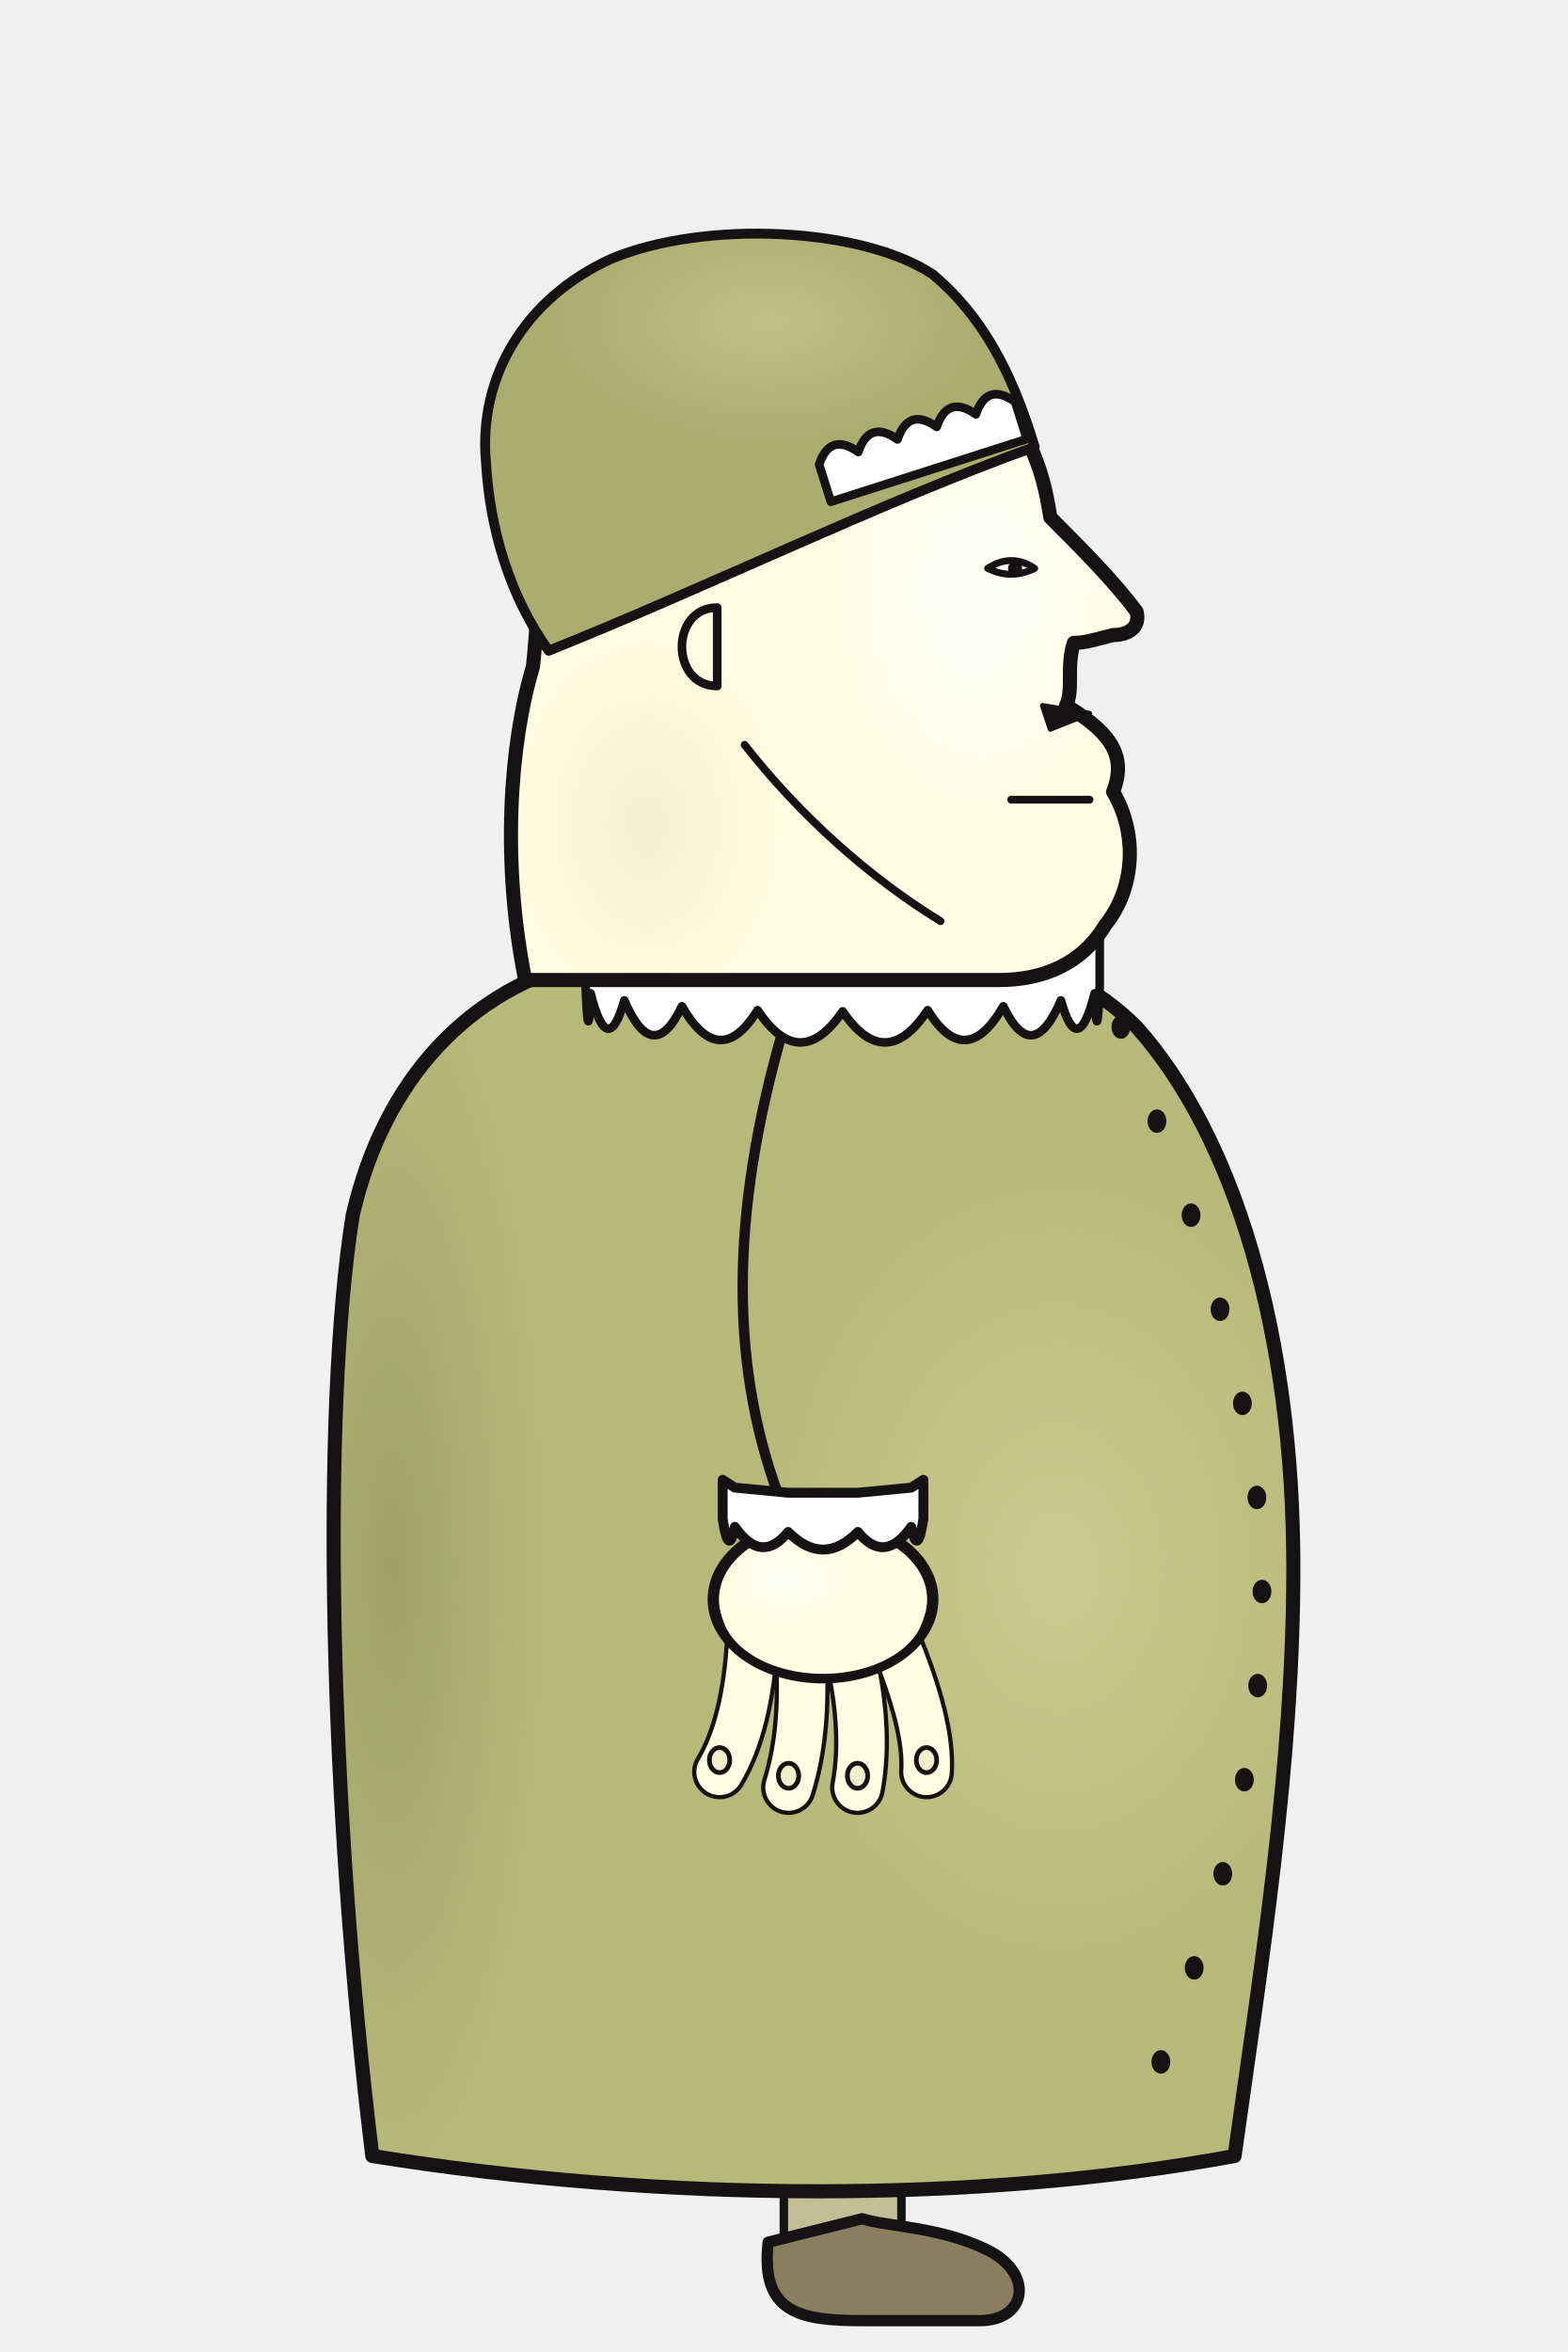
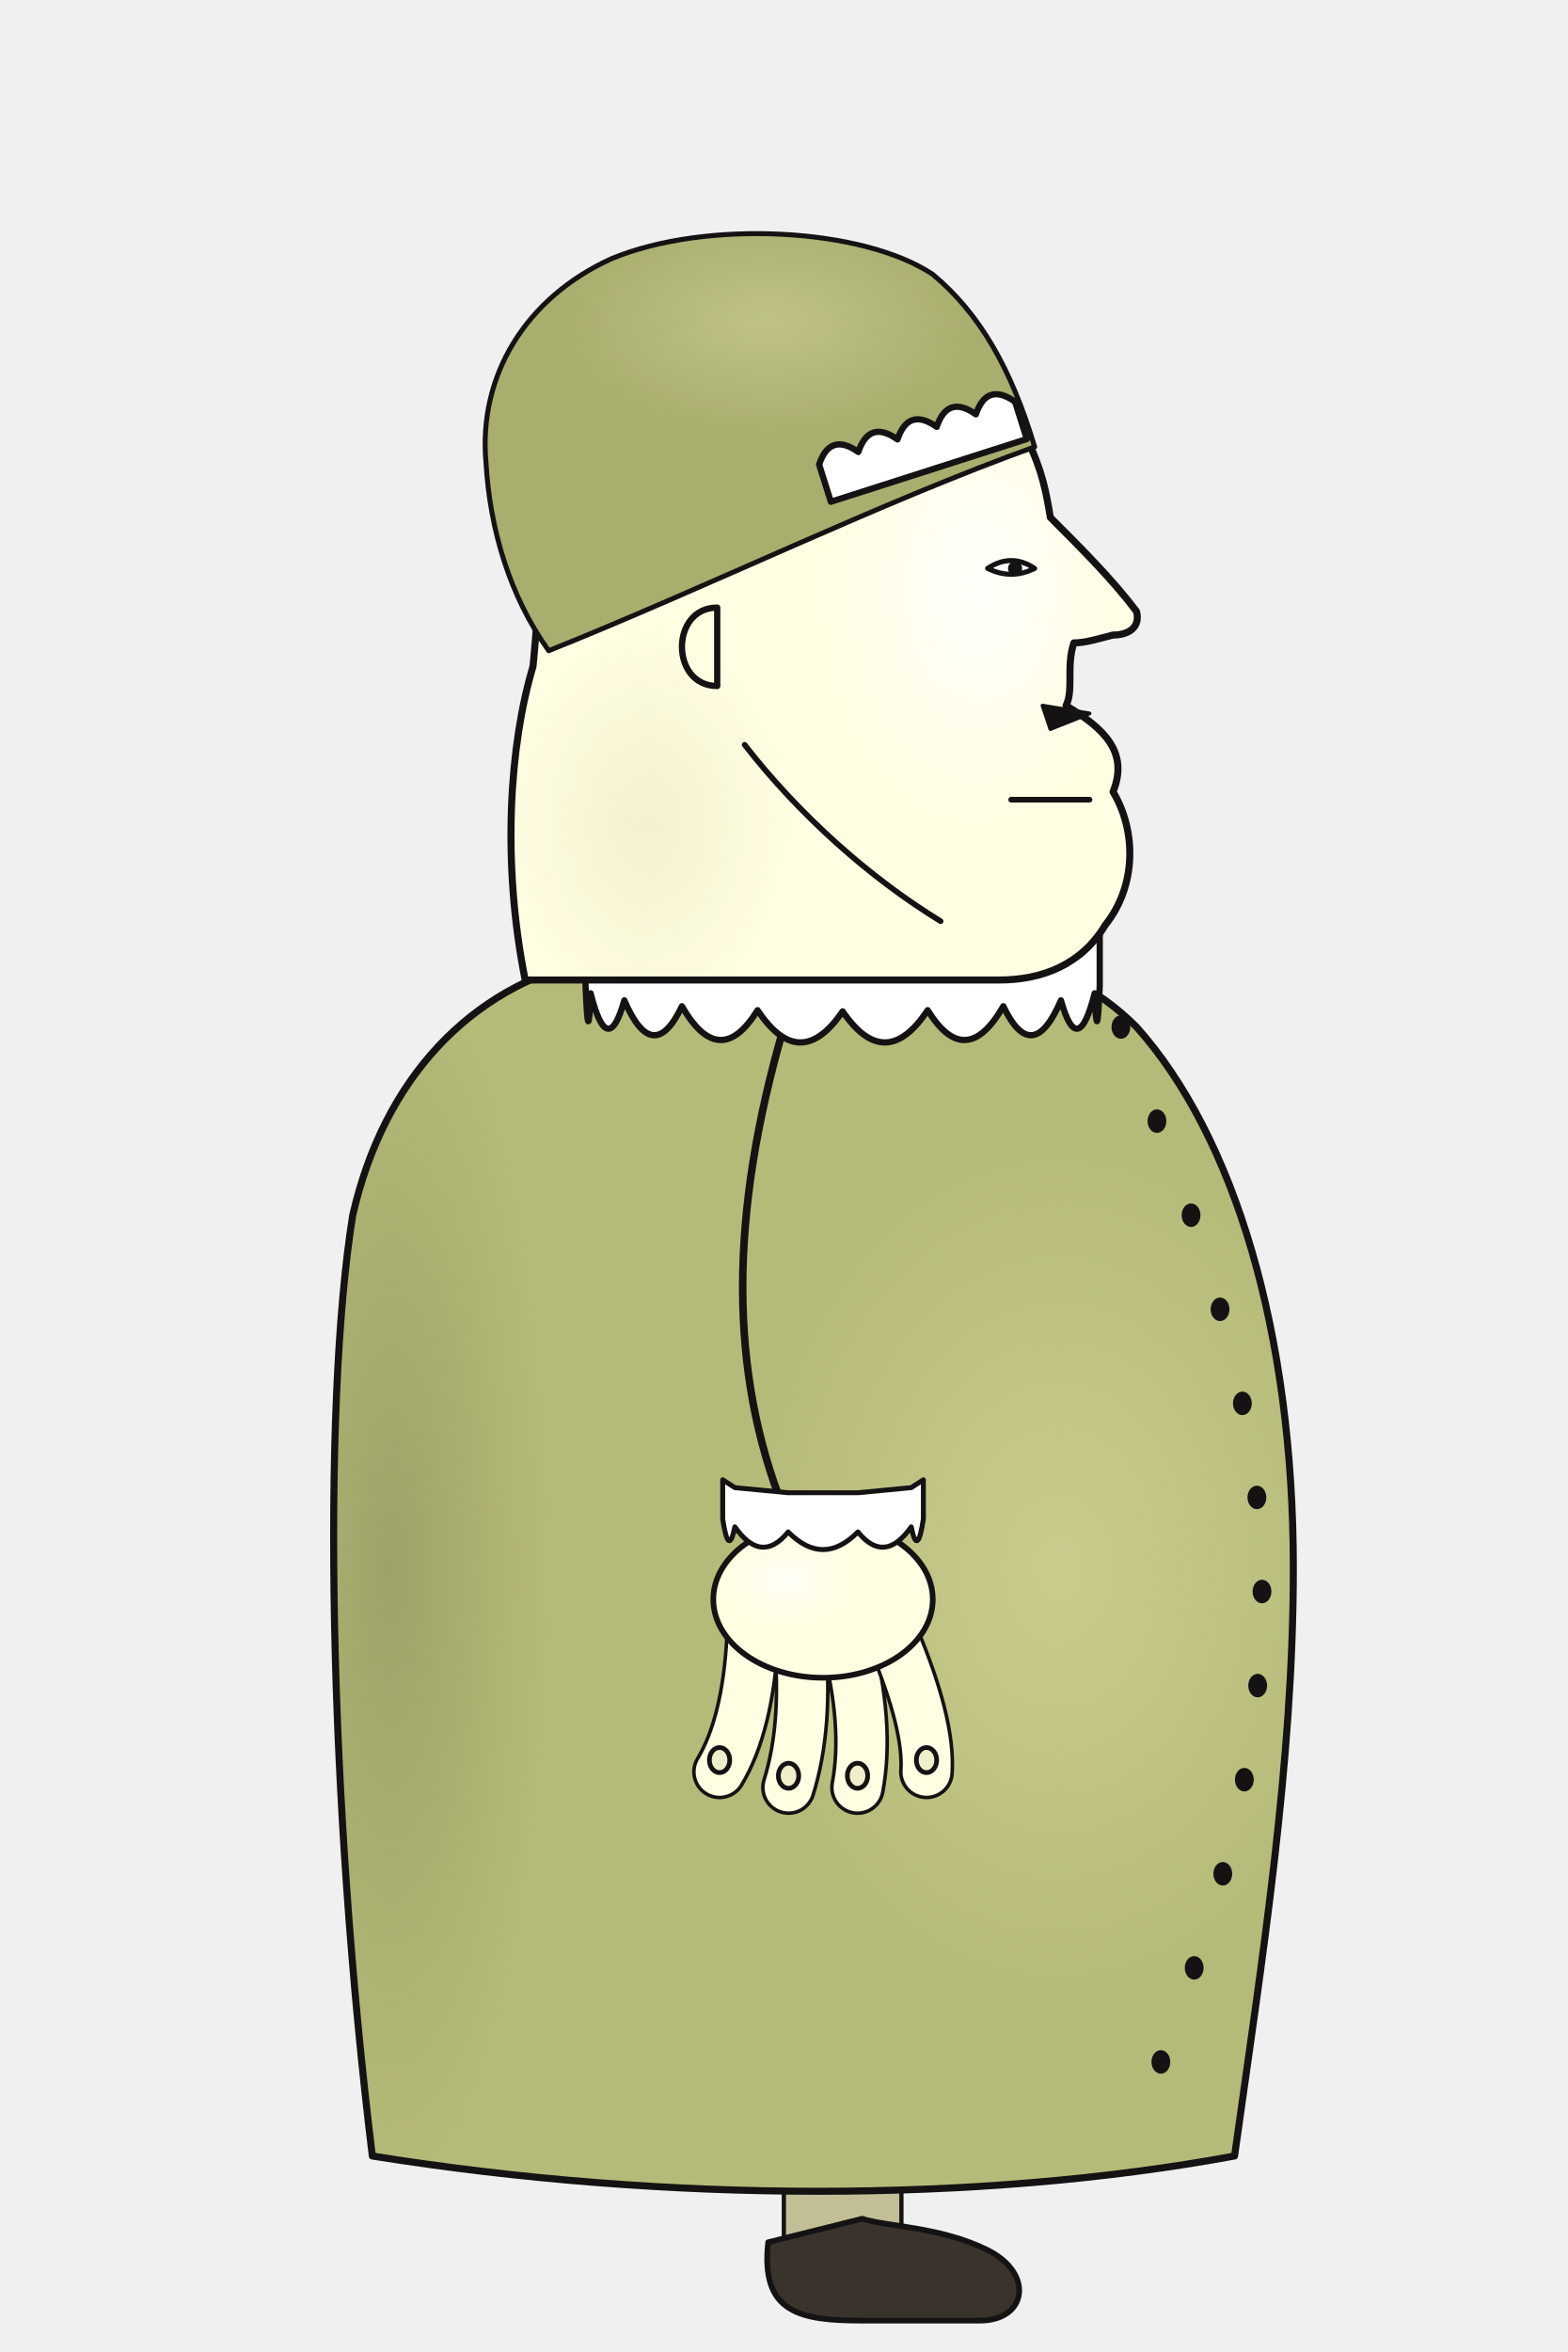
<svg xmlns="http://www.w3.org/2000/svg" width="800" height="1200" viewBox="0 0 400 600">
  <defs>
    <radialGradient id="g1">
      <stop offset="0" stop-color="#CDCF92" stop-opacity="0.85" />
      <stop offset="0.0" stop-color="#CDCF92" stop-opacity="0.85" />
      <stop offset="1" stop-color="#CDCF92" stop-opacity="0" />
    </radialGradient>
    <clipPath id="s1">
      <path d="M150,245 C120,252 98,275 90,310 C82,360 84,460 95,550 C170,562 250,562 315,550 C322,500 330,450 330,400 C330,340 315,290 290,262 C280,252 268,246 255,245 Z" />
    </clipPath>
    <radialGradient id="g2">
      <stop offset="0" stop-color="#9A9E66" stop-opacity="0.85" />
      <stop offset="0.0" stop-color="#9A9E66" stop-opacity="0.85" />
      <stop offset="1" stop-color="#9A9E66" stop-opacity="0" />
    </radialGradient>
    <clipPath id="s2">
      <path d="M150,245 C120,252 98,275 90,310 C82,360 84,460 95,550 C170,562 250,562 315,550 C322,500 330,450 330,400 C330,340 315,290 290,262 C280,252 268,246 255,245 Z" />
    </clipPath>
    <radialGradient id="g3">
      <stop offset="0" stop-color="#FFFFFF" stop-opacity="0.7" />
      <stop offset="0.0" stop-color="#FFFFFF" stop-opacity="0.7" />
      <stop offset="1" stop-color="#FFFFFF" stop-opacity="0" />
    </radialGradient>
    <clipPath id="s3">
      <path d="M182,388 L238,388 L238,428 L182,428 Z" />
    </clipPath>
    <radialGradient id="g4">
      <stop offset="0" stop-color="#FFFFFF" stop-opacity="0.85" />
      <stop offset="0.0" stop-color="#FFFFFF" stop-opacity="0.85" />
      <stop offset="1" stop-color="#FFFFFF" stop-opacity="0" />
    </radialGradient>
    <clipPath id="s4">
      <path d="M142,110 L262,112 C266,120 267,126 268,132 C276,140 284,148 290,156 C291,160 288,162 284,162 C280,163 277,164 274,164 C272,170 274,176 272,180 C282,186 288,192 284,202 C290,212 290,226 282,236 C276,246 266,250 255,250 L134,250 C128,220 130,190 136,170 C138,150 138,130 142,110 Z" />
    </clipPath>
    <radialGradient id="g5">
      <stop offset="0" stop-color="#F1EECB" stop-opacity="0.85" />
      <stop offset="0.0" stop-color="#F1EECB" stop-opacity="0.85" />
      <stop offset="1" stop-color="#F1EECB" stop-opacity="0" />
    </radialGradient>
    <clipPath id="s5">
      <path d="M142,110 L262,112 C266,120 267,126 268,132 C276,140 284,148 290,156 C291,160 288,162 284,162 C280,163 277,164 274,164 C272,170 274,176 272,180 C282,186 288,192 284,202 C290,212 290,226 282,236 C276,246 266,250 255,250 L134,250 C128,220 130,190 136,170 C138,150 138,130 142,110 Z" />
    </clipPath>
    <radialGradient id="g6">
      <stop offset="0" stop-color="#C4C68C" stop-opacity="0.85" />
      <stop offset="0.0" stop-color="#C4C68C" stop-opacity="0.85" />
      <stop offset="1" stop-color="#C4C68C" stop-opacity="0" />
    </radialGradient>
    <clipPath id="s6">
      <path d="M264,114 C258,94 250,80 238,70 C220,58 180,56 156,66 C134,76 122,96 124,118 C125,135 130,152 140,166 C180,150 225,128 264,114 Z" />
    </clipPath>
  </defs>
-   <path d="M200,540 L230,540 L230,574 L200,574 Z" fill="#C2BF96" stroke="#141213" stroke-width="2.16" stroke-linejoin="round" stroke-linecap="round" />
-   <path d="M196,572 C194,590 204,592 220,592 L250,592 C262,592 264,580 252,574 C240,568 226,568 220,566 Z" fill="#8A7E60" stroke="#141213" stroke-width="2.88" stroke-linejoin="round" stroke-linecap="round" />
+   <path d="M200,540 L230,540 L230,574 L200,574 Z" fill="#C2BF96" stroke="#141213" stroke-width="1.08" stroke-linejoin="round" stroke-linecap="round" />
+   <path d="M196,572 C194,590 204,592 220,592 L250,592 C262,592 264,580 252,574 C240,568 226,568 220,566 Z" fill="#3A332B" stroke="#141213" stroke-width="1.44" stroke-linejoin="round" stroke-linecap="round" />
  <path d="M150,245 C120,252 98,275 90,310 C82,360 84,460 95,550 C170,562 250,562 315,550 C322,500 330,450 330,400 C330,340 315,290 290,262 C280,252 268,246 255,245 Z" fill="#B6BA78" />
  <g clip-path="url(#s1)">
    <ellipse cx="270" cy="400" rx="80" ry="110" fill="url(#g1)" />
  </g>
  <g clip-path="url(#s2)">
    <ellipse cx="100" cy="400" rx="40" ry="160" fill="url(#g2)" />
  </g>
-   <path d="M150,245 C120,252 98,275 90,310 C82,360 84,460 95,550 C170,562 250,562 315,550 C322,500 330,450 330,400 C330,340 315,290 290,262 C280,252 268,246 255,245 Z" fill="none" stroke="#141213" stroke-width="3.6" stroke-linejoin="round" stroke-linecap="round" />
+   <path d="M150,245 C120,252 98,275 90,310 C82,360 84,460 95,550 C170,562 250,562 315,550 C322,500 330,450 330,400 C330,340 315,290 290,262 C280,252 268,246 255,245 Z" fill="none" stroke="#141213" stroke-width="1.8" stroke-linejoin="round" stroke-linecap="round" />
  <ellipse cx="286.0" cy="262.0" rx="2.4" ry="3.0" fill="#141213" />
  <ellipse cx="295.2" cy="286.0" rx="2.4" ry="3.0" fill="#141213" />
  <ellipse cx="303.9" cy="310.0" rx="2.4" ry="3.0" fill="#141213" />
  <ellipse cx="311.3" cy="334.0" rx="2.4" ry="3.0" fill="#141213" />
  <ellipse cx="317.0" cy="358.0" rx="2.4" ry="3.0" fill="#141213" />
  <ellipse cx="320.7" cy="382.0" rx="2.4" ry="3.0" fill="#141213" />
  <ellipse cx="322.0" cy="406.0" rx="2.4" ry="3.0" fill="#141213" />
  <ellipse cx="320.9" cy="430.0" rx="2.4" ry="3.0" fill="#141213" />
  <ellipse cx="317.5" cy="454.0" rx="2.4" ry="3.0" fill="#141213" />
  <ellipse cx="312.0" cy="478.0" rx="2.4" ry="3.0" fill="#141213" />
  <ellipse cx="304.7" cy="502.0" rx="2.4" ry="3.0" fill="#141213" />
  <ellipse cx="296.2" cy="526.0" rx="2.4" ry="3.0" fill="#141213" />
-   <path d="M200,262 C186,310 186,350 200,385" fill="none" stroke="#141213" stroke-width="2.64" stroke-linejoin="round" stroke-linecap="round" />
+   <path d="M200,262 C186,310 186,350 200,385" fill="none" stroke="#141213" stroke-width="1.92" stroke-linejoin="round" stroke-linecap="round" />
  <path d="M192.0,418 Q190.8,440 183.6,452.0" fill="none" stroke="#141213" stroke-width="14" stroke-linejoin="round" stroke-linecap="round" />
-   <path d="M192.0,418 Q190.8,440 183.6,452.0" fill="none" stroke="#FFFDE2" stroke-width="11.84" stroke-linejoin="round" stroke-linecap="round" />
+   <path d="M192.0,418 Q190.8,440 183.6,452.0" fill="none" stroke="#FFFDE2" stroke-width="12.2" stroke-linejoin="round" stroke-linecap="round" />
  <ellipse cx="183.6" cy="449.0" rx="2.6" ry="3.2" fill="#F1EECB" stroke="#141213" stroke-width="1.2" />
  <path d="M204.0,418 Q206.2,440 201.2,456.0" fill="none" stroke="#141213" stroke-width="14" stroke-linejoin="round" stroke-linecap="round" />
-   <path d="M204.0,418 Q206.2,440 201.2,456.0" fill="none" stroke="#FFFDE2" stroke-width="11.84" stroke-linejoin="round" stroke-linecap="round" />
+   <path d="M204.0,418 Q206.2,440 201.2,456.0" fill="none" stroke="#FFFDE2" stroke-width="12.2" stroke-linejoin="round" stroke-linecap="round" />
  <ellipse cx="201.2" cy="453.0" rx="2.6" ry="3.2" fill="#F1EECB" stroke="#141213" stroke-width="1.2" />
  <path d="M216.0,418 Q221.8,440 218.8,456.0" fill="none" stroke="#141213" stroke-width="14" stroke-linejoin="round" stroke-linecap="round" />
-   <path d="M216.0,418 Q221.8,440 218.8,456.0" fill="none" stroke="#FFFDE2" stroke-width="11.84" stroke-linejoin="round" stroke-linecap="round" />
+   <path d="M216.0,418 Q221.8,440 218.8,456.0" fill="none" stroke="#FFFDE2" stroke-width="12.2" stroke-linejoin="round" stroke-linecap="round" />
  <ellipse cx="218.8" cy="453.0" rx="2.6" ry="3.2" fill="#F1EECB" stroke="#141213" stroke-width="1.2" />
  <path d="M228.0,418 Q237.2,440 236.4,452.0" fill="none" stroke="#141213" stroke-width="14" stroke-linejoin="round" stroke-linecap="round" />
-   <path d="M228.0,418 Q237.2,440 236.4,452.0" fill="none" stroke="#FFFDE2" stroke-width="11.84" stroke-linejoin="round" stroke-linecap="round" />
+   <path d="M228.0,418 Q237.2,440 236.4,452.0" fill="none" stroke="#FFFDE2" stroke-width="12.2" stroke-linejoin="round" stroke-linecap="round" />
  <ellipse cx="236.4" cy="449.0" rx="2.6" ry="3.2" fill="#F1EECB" stroke="#141213" stroke-width="1.2" />
-   <ellipse cx="210.0" cy="408.0" rx="28.0" ry="20.0" fill="#FFFDE2" stroke="#141213" stroke-width="2.88" />
+   <ellipse cx="210.0" cy="408.0" rx="28.0" ry="20.0" fill="#FFFDE2" stroke="#141213" stroke-width="1.44" />
  <ellipse cx="210.0" cy="410.0" rx="26.0" ry="17.0" fill="#FFFDE2" />
  <g clip-path="url(#s3)">
    <ellipse cx="201" cy="403" rx="16" ry="11" fill="url(#g3)" />
  </g>
-   <path d="M184.4,377.5 L187.5,379.5 L201.1,380.8 L218.9,380.8 L232.5,379.5 L235.6,377.5 L235.6,387.5 Q234.1,397.5 232.5,389.5 Q225.7,399.2 218.9,390.8 Q210.0,399.8 201.1,390.8 Q194.3,399.2 187.5,389.5 Q185.9,397.5 184.4,387.5 Z" fill="#FFFFFF" stroke="#141213" stroke-width="2.52" stroke-linejoin="round" stroke-linecap="round" />
-   <path d="M149.4,233.4 L150.7,235.4 L159.3,237.2 L174.0,238.7 L193.3,239.7 L215.0,240.0 L236.7,239.7 L256.0,238.7 L270.7,237.2 L279.3,235.4 L280.6,233.4 L280.6,251.4 Q279.9,268.6 279.3,253.4 Q275.0,270.5 270.7,255.2 Q263.4,272.2 256.0,256.7 Q246.4,273.4 236.7,257.7 Q225.9,274.0 215.0,258.0 Q204.1,274.0 193.3,257.7 Q183.6,273.4 174.0,256.7 Q166.6,272.2 159.3,255.2 Q155.0,270.5 150.7,253.4 Q150.1,268.6 149.4,251.4 Z" fill="#FFFFFF" stroke="#141213" stroke-width="2.2" stroke-linejoin="round" stroke-linecap="round" />
+   <path d="M184.4,377.5 L187.5,379.5 L201.1,380.8 L218.9,380.8 L232.5,379.5 L235.6,377.5 L235.6,387.5 Q234.1,397.5 232.5,389.5 Q225.7,399.2 218.9,390.8 Q210.0,399.8 201.1,390.8 Q194.3,399.2 187.5,389.5 Q185.9,397.5 184.4,387.5 Z" fill="#FFFFFF" stroke="#141213" stroke-width="1.26" stroke-linejoin="round" stroke-linecap="round" />
+   <path d="M149.4,233.4 L150.7,235.4 L159.3,237.2 L174.0,238.7 L193.3,239.7 L215.0,240.0 L236.7,239.7 L256.0,238.7 L270.7,237.2 L279.3,235.4 L280.6,233.4 L280.6,251.4 Q279.9,268.6 279.3,253.4 Q275.0,270.5 270.7,255.2 Q263.4,272.2 256.0,256.7 Q246.4,273.4 236.7,257.7 Q225.9,274.0 215.0,258.0 Q204.1,274.0 193.3,257.7 Q183.6,273.4 174.0,256.7 Q166.6,272.2 159.3,255.2 Q155.0,270.5 150.7,253.4 Q150.1,268.6 149.4,251.4 Z" fill="#FFFFFF" stroke="#141213" stroke-width="1.6" stroke-linejoin="round" stroke-linecap="round" />
  <path d="M142,110 L262,112 C266,120 267,126 268,132 C276,140 284,148 290,156 C291,160 288,162 284,162 C280,163 277,164 274,164 C272,170 274,176 272,180 C282,186 288,192 284,202 C290,212 290,226 282,236 C276,246 266,250 255,250 L134,250 C128,220 130,190 136,170 C138,150 138,130 142,110 Z" fill="#FFFDE2" />
  <g clip-path="url(#s4)">
    <ellipse cx="250" cy="150" rx="40" ry="60" fill="url(#g4)" />
  </g>
  <g clip-path="url(#s5)">
    <ellipse cx="165" cy="210" rx="36" ry="50" fill="url(#g5)" />
  </g>
-   <path d="M142,110 L262,112 C266,120 267,126 268,132 C276,140 284,148 290,156 C291,160 288,162 284,162 C280,163 277,164 274,164 C272,170 274,176 272,180 C282,186 288,192 284,202 C290,212 290,226 282,236 C276,246 266,250 255,250 L134,250 C128,220 130,190 136,170 C138,150 138,130 142,110 Z" fill="none" stroke="#141213" stroke-width="3.6" stroke-linejoin="round" stroke-linecap="round" />
-   <path d="M252,145 Q258,141 264,145 Q258,148 252,145 Z" fill="#FFFFFF" stroke="#141213" stroke-width="1.76" stroke-linejoin="round" stroke-linecap="round" />
+   <path d="M142,110 L262,112 C266,120 267,126 268,132 C276,140 284,148 290,156 C291,160 288,162 284,162 C280,163 277,164 274,164 C272,170 274,176 272,180 C282,186 288,192 284,202 C290,212 290,226 282,236 C276,246 266,250 255,250 L134,250 C128,220 130,190 136,170 C138,150 138,130 142,110 Z" fill="none" stroke="#141213" stroke-width="1.8" stroke-linejoin="round" stroke-linecap="round" />
+   <path d="M252,145 Q258,141 264,145 Q258,148 252,145 Z" fill="#FFFFFF" stroke="#141213" stroke-width="1.28" stroke-linejoin="round" stroke-linecap="round" />
  <ellipse cx="259.0" cy="145.0" rx="1.8" ry="1.8" fill="#141213" />
-   <path d="M266,180 L278,182 L268,186 Z" fill="#141213" stroke="#141213" stroke-width="1.32" stroke-linejoin="round" stroke-linecap="round" />
-   <path d="M190,190 C204,208 222,224 240,235 M258,204 L278,204" fill="none" stroke="#141213" stroke-width="1.98" stroke-linejoin="round" stroke-linecap="round" />
-   <path d="M183,155 C171,155 171,175 183,175 Z" fill="#FFFDE2" stroke="#141213" stroke-width="2.2" stroke-linejoin="round" stroke-linecap="round" />
+   <path d="M266,180 L278,182 L268,186 Z" fill="#141213" stroke="#141213" stroke-width="0.96" stroke-linejoin="round" stroke-linecap="round" />
+   <path d="M190,190 C204,208 222,224 240,235 M258,204 L278,204" fill="none" stroke="#141213" stroke-width="1.44" stroke-linejoin="round" stroke-linecap="round" />
+   <path d="M183,155 C171,155 171,175 183,175 Z" fill="#FFFDE2" stroke="#141213" stroke-width="1.6" stroke-linejoin="round" stroke-linecap="round" />
  <path d="M264,114 C258,94 250,80 238,70 C220,58 180,56 156,66 C134,76 122,96 124,118 C125,135 130,152 140,166 C180,150 225,128 264,114 Z" fill="#A9AD6E" />
  <g clip-path="url(#s6)">
    <ellipse cx="196" cy="82" rx="54" ry="30" fill="url(#g6)" />
  </g>
-   <path d="M264,114 C258,94 250,80 238,70 C220,58 180,56 156,66 C134,76 122,96 124,118 C125,135 130,152 140,166 C180,150 225,128 264,114 Z" fill="none" stroke="#141213" stroke-width="2.52" stroke-linejoin="round" stroke-linecap="round" />
-   <path d="M262.0,112.0 L259.0,102.5 Q251.8,97.4 249.0,105.7 Q241.8,100.6 239.0,108.9 Q231.8,103.8 229.0,112.1 Q221.8,107.0 219.0,115.3 Q211.8,110.2 209.0,118.5 L212.0,128.0 Z" fill="#FFFFFF" stroke="#141213" stroke-width="2.2" stroke-linejoin="round" stroke-linecap="round" />
+   <path d="M264,114 C258,94 250,80 238,70 C220,58 180,56 156,66 C134,76 122,96 124,118 C125,135 130,152 140,166 C180,150 225,128 264,114 Z" fill="none" stroke="#141213" stroke-width="1.26" stroke-linejoin="round" stroke-linecap="round" />
+   <path d="M262.0,112.0 L259.0,102.5 Q251.8,97.4 249.0,105.7 Q241.8,100.6 239.0,108.9 Q231.8,103.8 229.0,112.1 Q221.8,107.0 219.0,115.3 Q211.8,110.2 209.0,118.5 L212.0,128.0 Z" fill="#FFFFFF" stroke="#141213" stroke-width="1.6" stroke-linejoin="round" stroke-linecap="round" />
</svg>
